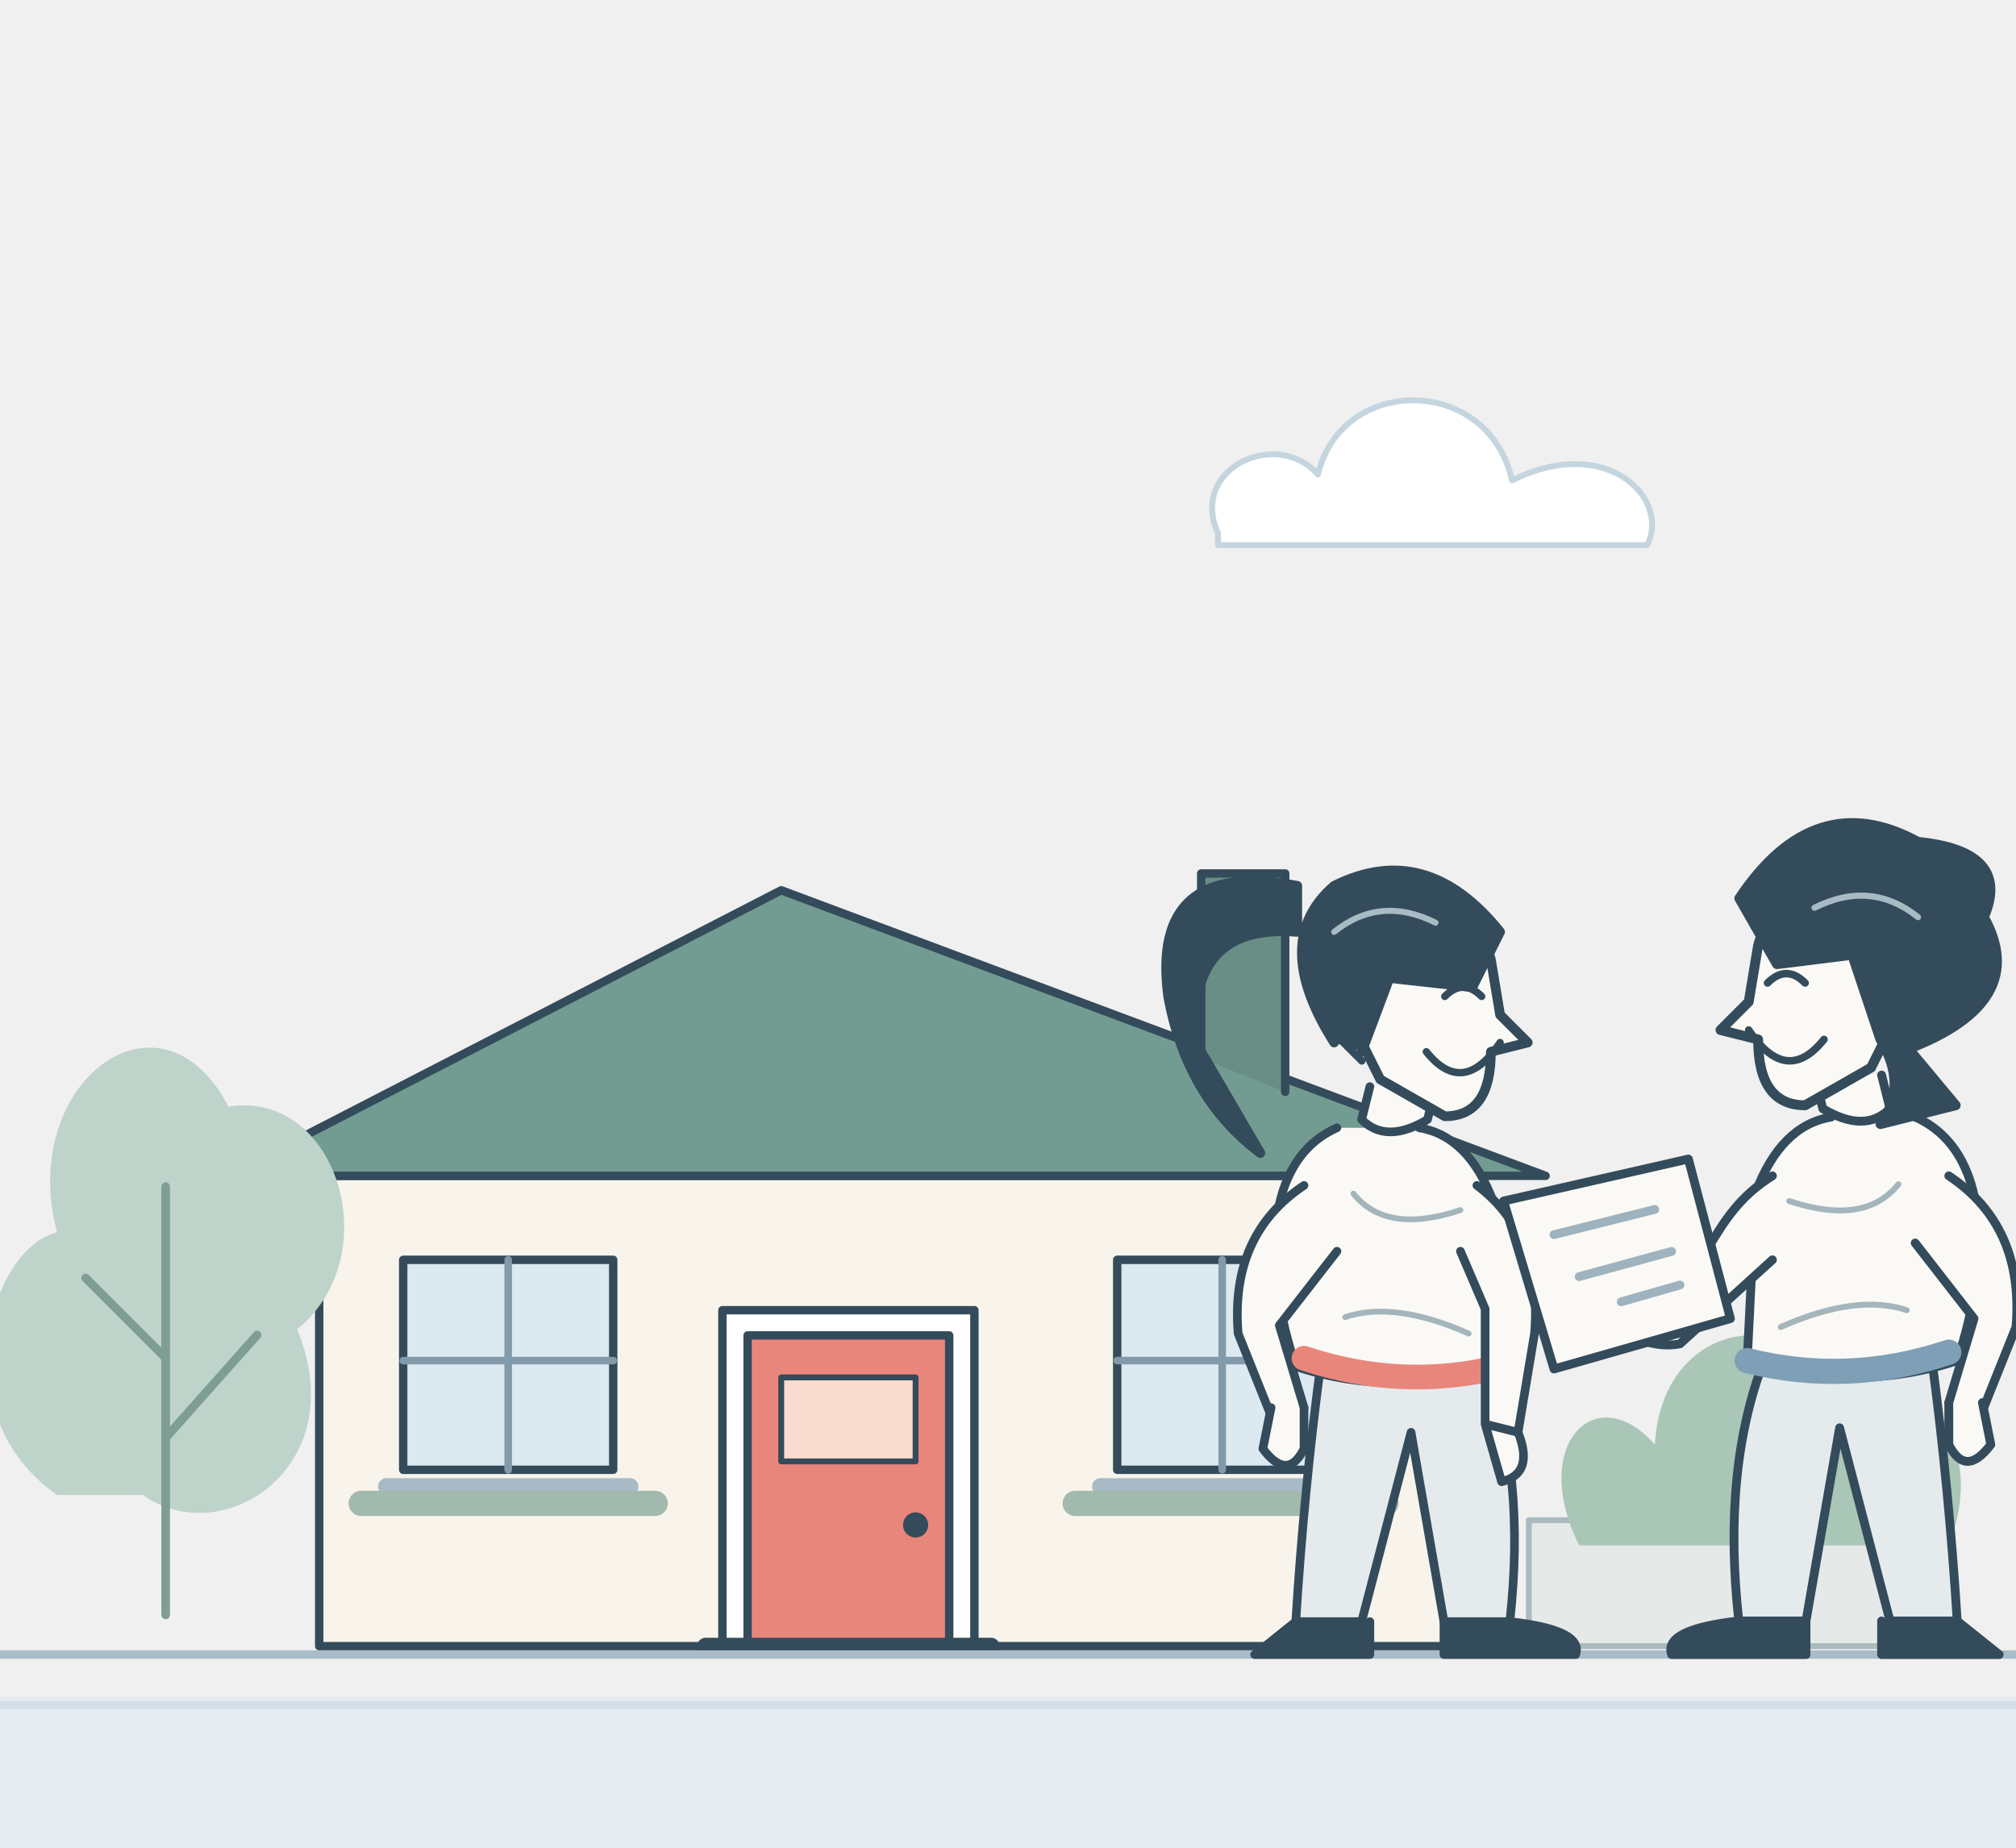
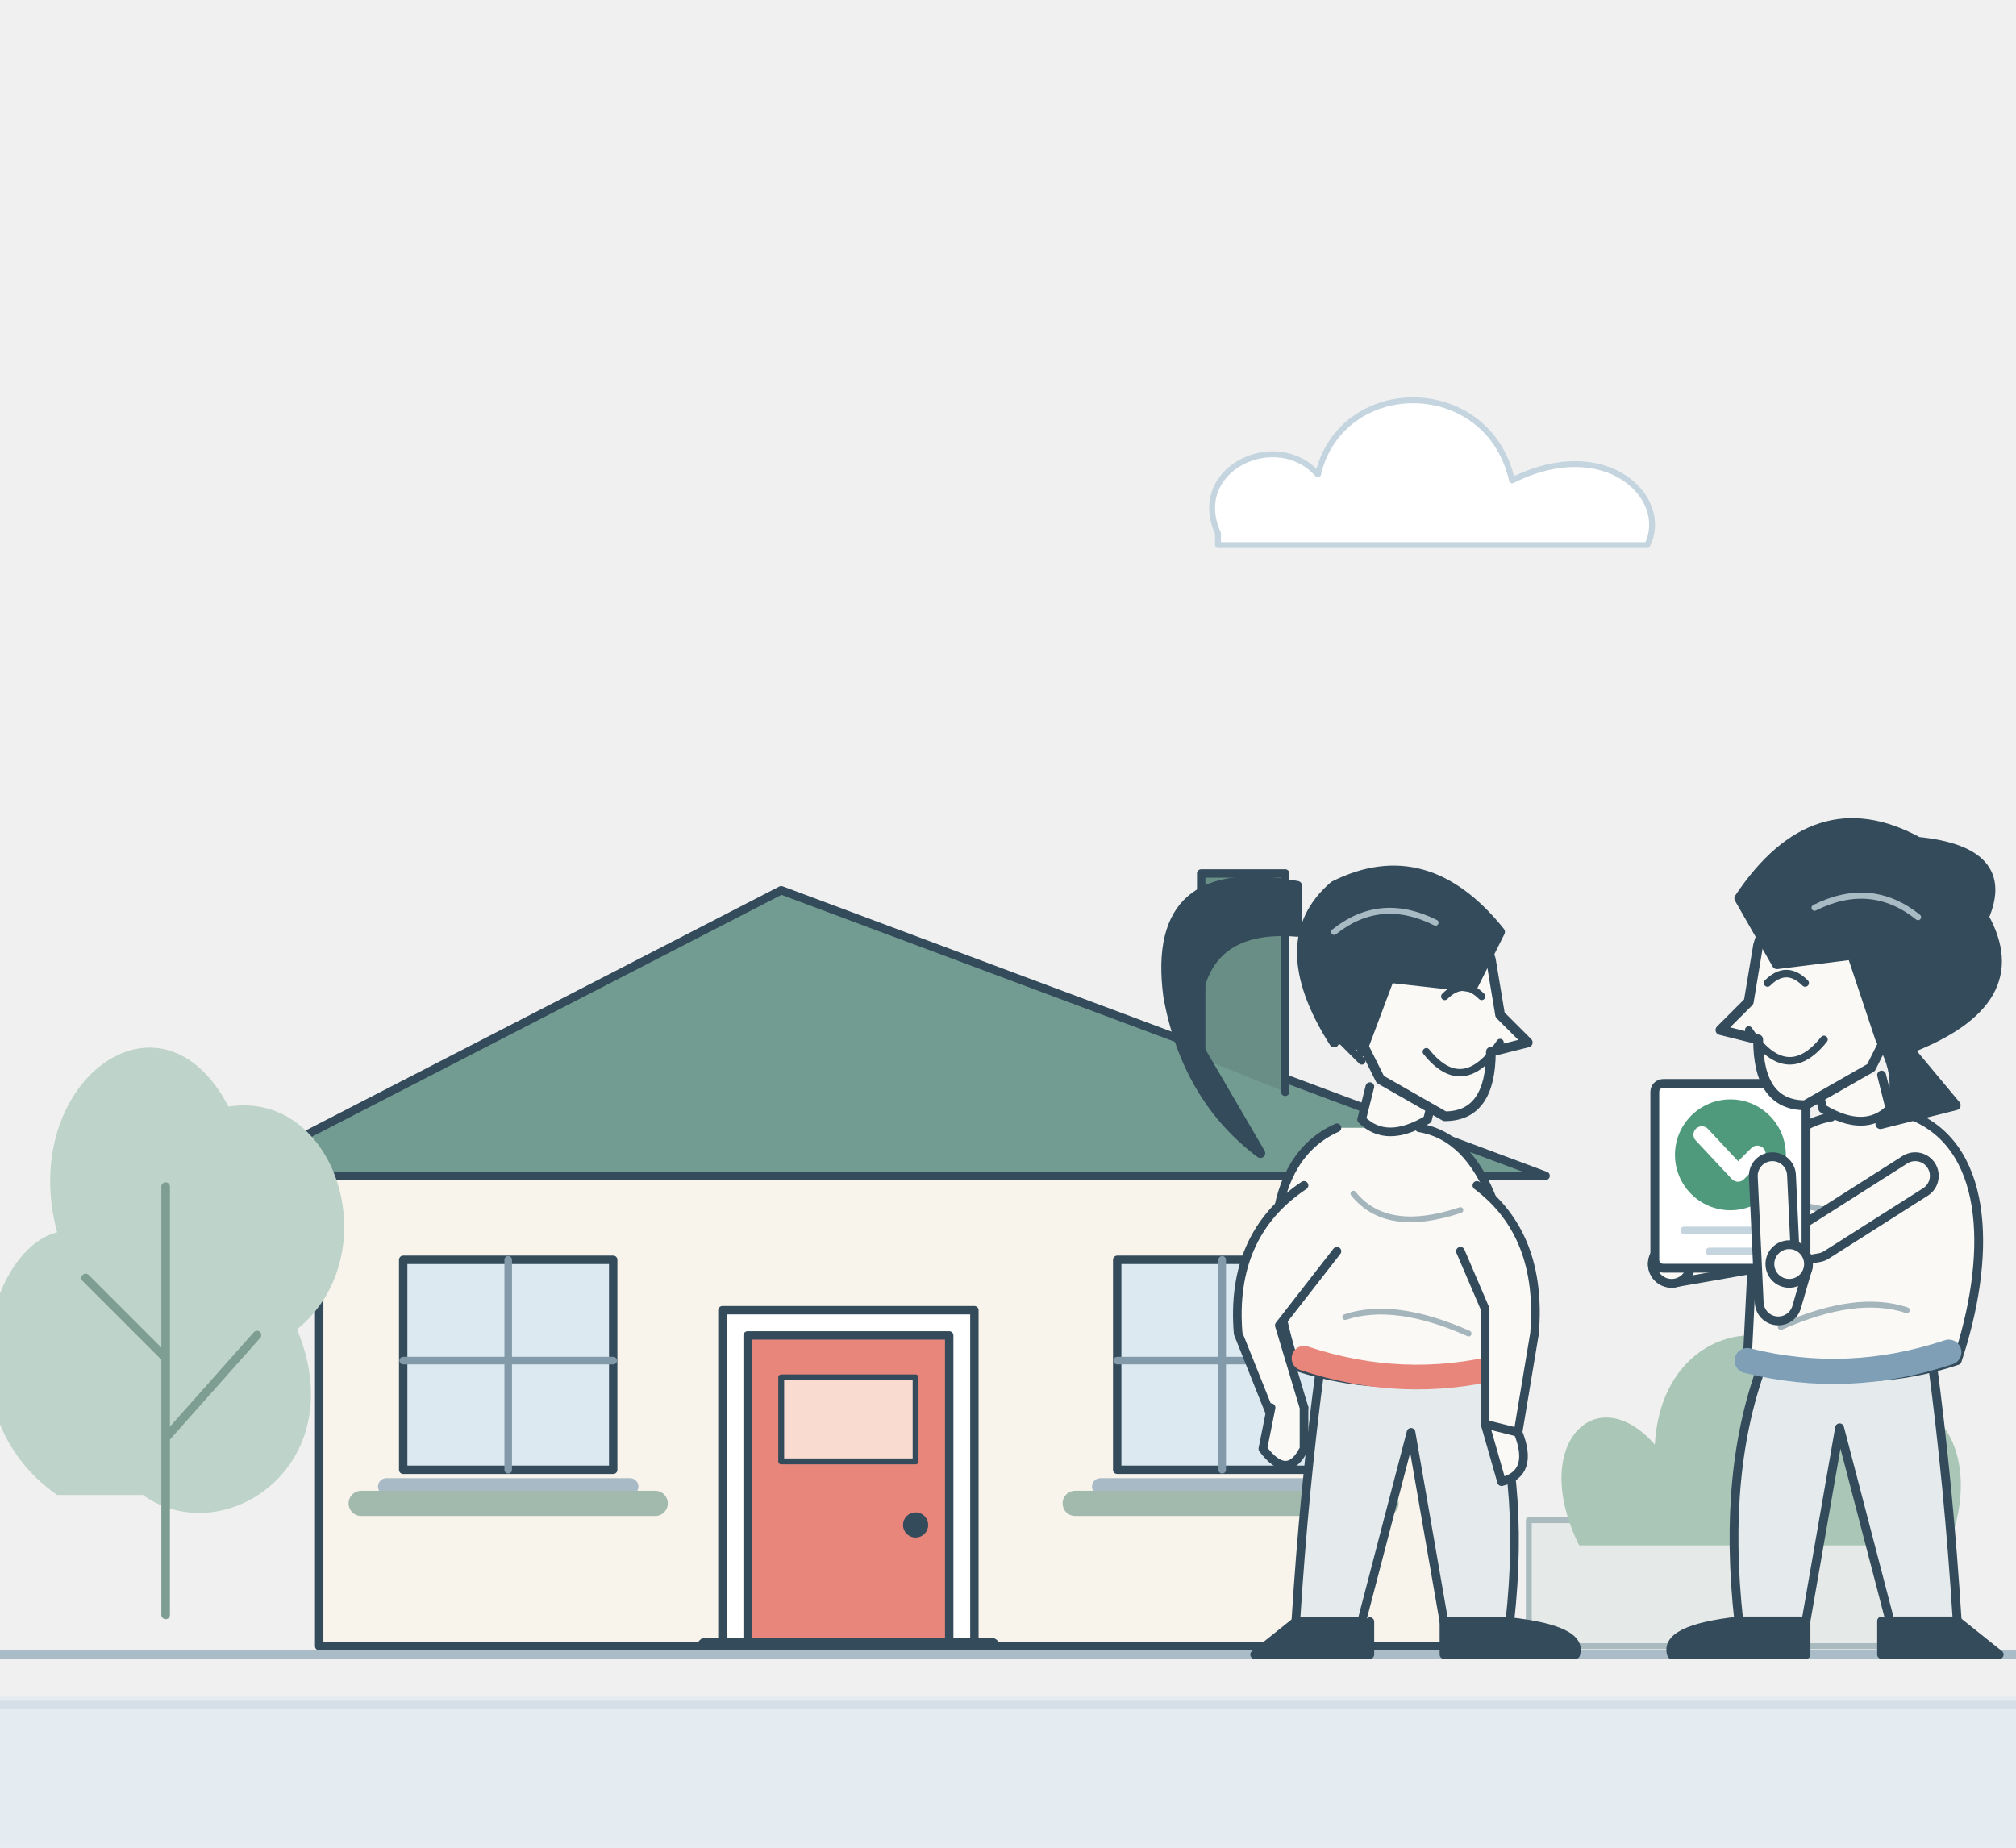
<svg xmlns="http://www.w3.org/2000/svg" class="people-scene" aria-hidden="true" focusable="false" viewBox="0 0 240 220" width="240" height="220" fill="none">
  <g stroke="#344b5b" stroke-width="1" stroke-linejoin="round" stroke-linecap="round">
    <g class="cloud-drift">
      <path transform="translate(145 53) scale(0.7)" d="M0 15C-5 4 10-3 17 5 21-12 46-12 50 6 66-2 77 9 73 17H0Z" fill="#fff" stroke="#c5d5df" stroke-width="1" />
    </g>
    <rect x="38" y="140" width="136" height="56" fill="#f8f4eb" />
    <path d="M27 140L93 106 184 140Z" fill="#729c91" />
    <path d="M143 126V104H153V130" fill="#688e85" />
    <rect x="48" y="150" width="25" height="25" fill="#dce9f0" />
    <path d="M60.5 150v25M48 162h25" stroke="#829aaa" stroke-width=".9" />
    <path d="M46 177h29" stroke="#a7bac6" stroke-width="2" />
    <rect x="133" y="150" width="25" height="25" fill="#dce9f0" />
    <path d="M145.5 150v25M133 162h25" stroke="#829aaa" stroke-width=".9" />
    <path d="M131 177h29" stroke="#a7bac6" stroke-width="2" />
    <rect x="86" y="156" width="30" height="40" fill="#fff" />
    <rect x="89" y="159" width="24" height="37" fill="#e9867c" />
    <path d="M93 164h16v10h-16z" fill="#f9dbcf" stroke-width=".7" />
    <circle cx="109" cy="181.57" r="1" fill="#344b5b" />
    <path d="M84 196h34" stroke-width="2" />
    <path d="M43 179H78M128 179H165" stroke="#a2b9ad" stroke-width="3" />
    <g transform="translate(17 178) scale(0.68)">
      <path d="M-15 0C-35-14-27-43-15-46C-22-72 3-91 15-68C34-71 43-42 27-29C37-5 14 10 0 0Z" fill="#bed3c9" stroke="none" />
      <path d="M4 21V-54M4-24L-10-38M4-10L20-28" stroke="#7e9d93" stroke-width="1.5" />
    </g>
    <path d="M182 181h49v15h-49z" fill="#e5e9e7" stroke="#aabbbf" stroke-width=".7" />
    <path d="M188 184c-6-12 2-20 9-12 1-17 21-17 22-2 9-8 18 1 13 14Z" fill="#a9c6b7" stroke="none" />
    <path d="M0 197H240" stroke="#a9bcc8" stroke-width="1" />
    <path d="M0 202H240V220H0Z" fill="#e5ecf1" stroke="none" />
    <path d="M0 203H240" stroke="#d4dfe7" stroke-width="1" />
    <g stroke="#344b5b" stroke-width="1" stroke-linecap="round" stroke-linejoin="round">
      <g class="neighbour" transform="translate(167 197) scale(0.98 0.98)" style="--phase:-3s">
        <g class="neighbour-body" stroke="#344b5b" stroke-width="1.05" stroke-linecap="round" stroke-linejoin="round" fill="none">
          <path d="M-10-35Q-12-20-13-4H-5L1-27 5-4H13Q15-22 10-35" fill="#e5ebed" />
          <path d="M-13-4L-18 0H-4V-4M5-4V0H21Q22-3 13-4" fill="#344b5b" />
          <path d="M-8-64C-17-60-17-47-13-35Q-1-31 12-35L11-55Q8-63 2-64" fill="#faf9f5" />
          <path d="M-12-57Q-21-51-20-39L-16-29Q-13-27-12-30L-15-40-8-49" fill="#faf9f5" />
          <path d="M-16-30L-17-25Q-14-21-12-25L-12-30" fill="#faf9f5" />
          <path d="M-6-56Q-2-51 7-54M-7-41Q-1-43 8-39" stroke="#a4b5bc" stroke-width=".7" />
          <path d="M-12-36Q0-32 12-35" stroke="#e9867c" stroke-width="3" />
          <g class="neighbour-arm gesturing" fill="#faf9f5">
            <path d="M9-57Q17-51 16-39L14-27 10-28 10-42 7-49M14-27Q16-22 12-21L10-28" />
          </g>
          <path d="M-4-69L-5-65Q-2-62 3-65L4-69" fill="#faf9f5" />
          <g class="neighbour-head">
            <g transform="translate(-.5 13) scale(1.12)">
              <path d="M-8-86C-10-95 7-98 10-87L11-81 14-78 10-77Q10-70 5-70L-2-74-5-80" fill="#faf9f5" />
              <path d="M-7-78Q-14-89-7-95 3-100 11-90L8-84-1-85-4-77M-11-90Q-23-91-22-78L-15-66Q-23-72-25-83-27-98-11-95Z" fill="#344b5b" />
              <path d="M-7-90Q-2-94 4-91" fill="none" stroke="#a8bbc4" stroke-width=".65" />
              <path d="M-3-81Q-8-85-7-79L-4-76M5-83Q7-85 9-83M3-77Q7-72 11-78" stroke-width=".8" />
            </g>
          </g>
        </g>
      </g>
      <g class="neighbour" transform="translate(220 197) scale(-1 1)" style="--phase:-1s">
        <g class="neighbour-body" stroke="#344b5b" stroke-width="1.05" stroke-linecap="round" stroke-linejoin="round" fill="none">
          <path d="M-10-35Q-12-20-13-4H-5L1-27 5-4H13Q15-22 10-35" fill="#e5ebed" />
          <path d="M-13-4L-18 0H-4V-4M5-4V0H21Q22-3 13-4" fill="#344b5b" />
          <path d="M-8-64C-17-60-17-47-13-35Q-1-31 12-35L11-55Q8-63 2-64" fill="#faf9f5" />
-           <path d="M-12-57Q-21-51-20-39L-16-29Q-13-27-12-30L-15-40-8-49" fill="#faf9f5" />
-           <path d="M-16-30L-17-25Q-14-21-12-25L-12-30" fill="#faf9f5" />
          <path d="M-6-56Q-2-51 7-54M-7-41Q-1-43 8-39" stroke="#a4b5bc" stroke-width=".7" />
          <path d="M-12-36Q0-32 12-35" stroke="#7e9fb6" stroke-width="3" />
-           <g class="neighbour-arm gesturing" fill="#faf9f5">
-             <path d="M9-57C17-52 16-45 23-43L30-46 32-42Q25-36 20-37L9-47M29-46L34-50 38-48 34-42 32-42" />
-             <path d="M19-59L41-54 35-34 14-40Z" fill="#faf9f5" />
-             <path d="M23-53L35-50M21-48L32-45M20-44L27-42" stroke="#9fb3bf" />
+           <g class="act" data-act="form">
+             <path class="far-o" d="M-8.0 -57.0L3.8 -49.5L21.0 -46.5" fill="none" stroke="#344b5b" stroke-width="5.6" />
+             <path class="far-i" d="M-8.0 -57.0L3.8 -49.5L21.0 -46.5" fill="none" stroke="#faf9f5" stroke-width="3.5" />
+             <circle class="far-h" cx="21.0" cy="-46.5" r="2.3" fill="#faf9f5" stroke="#344b5b" stroke-width="1.05" />
+             <g class="form" transform="translate(14 -57) rotate(0)">
+               <rect x="-9" y="-11" width="18" height="22" rx="1" fill="#fff" stroke="#344b5b" stroke-width="1.05" />
+               <circle cx="0" cy="-2.5" r="6.6" fill="#4f9a7c" stroke="none" />
+               <path d="M-3.2-2.6l2.3 2.3 4.3-4.6" fill="none" stroke="#fff" stroke-width="2" />
+               <path d="M-5.5 6.5h11M-5.5 9h8" stroke="#c5d5df" stroke-width=".9" />
+             </g>
+             <path class="near-o" d="M9.0 -57.0L8.3 -42.0L7.0 -46.5" fill="none" stroke="#344b5b" stroke-width="5.6" />
+             <path class="near-i" d="M9.0 -57.0L8.3 -42.0L7.0 -46.5" fill="none" stroke="#faf9f5" stroke-width="3.5" />
+             <circle class="near-h" cx="7.0" cy="-46.5" r="2.3" fill="#faf9f5" stroke="#344b5b" stroke-width="1.05" />
          </g>
          <path d="M-4-69L-5-65Q-2-62 3-65L4-69" fill="#faf9f5" />
          <g class="neighbour-head">
            <g transform="translate(-.5 13) scale(1.12)">
              <path d="M-8-86C-10-95 7-98 10-87L11-81 14-78 10-77Q10-70 5-70L-2-74-5-80" fill="#faf9f5" />
              <path d="M-6-76Q-19-81-14-90-17-97-7-98 4-104 12-92L8-85 0-86-3-77Q-6-72-3-68L-11-70Z" fill="#344b5b" />
              <path d="M-7-90Q-2-94 4-91" fill="none" stroke="#a8bbc4" stroke-width=".65" />
              <path d="M-3-81Q-8-85-7-79L-4-76M5-83Q7-85 9-83M3-77Q7-72 11-78" stroke-width=".8" />
            </g>
          </g>
        </g>
      </g>
    </g>
  </g>
</svg>
